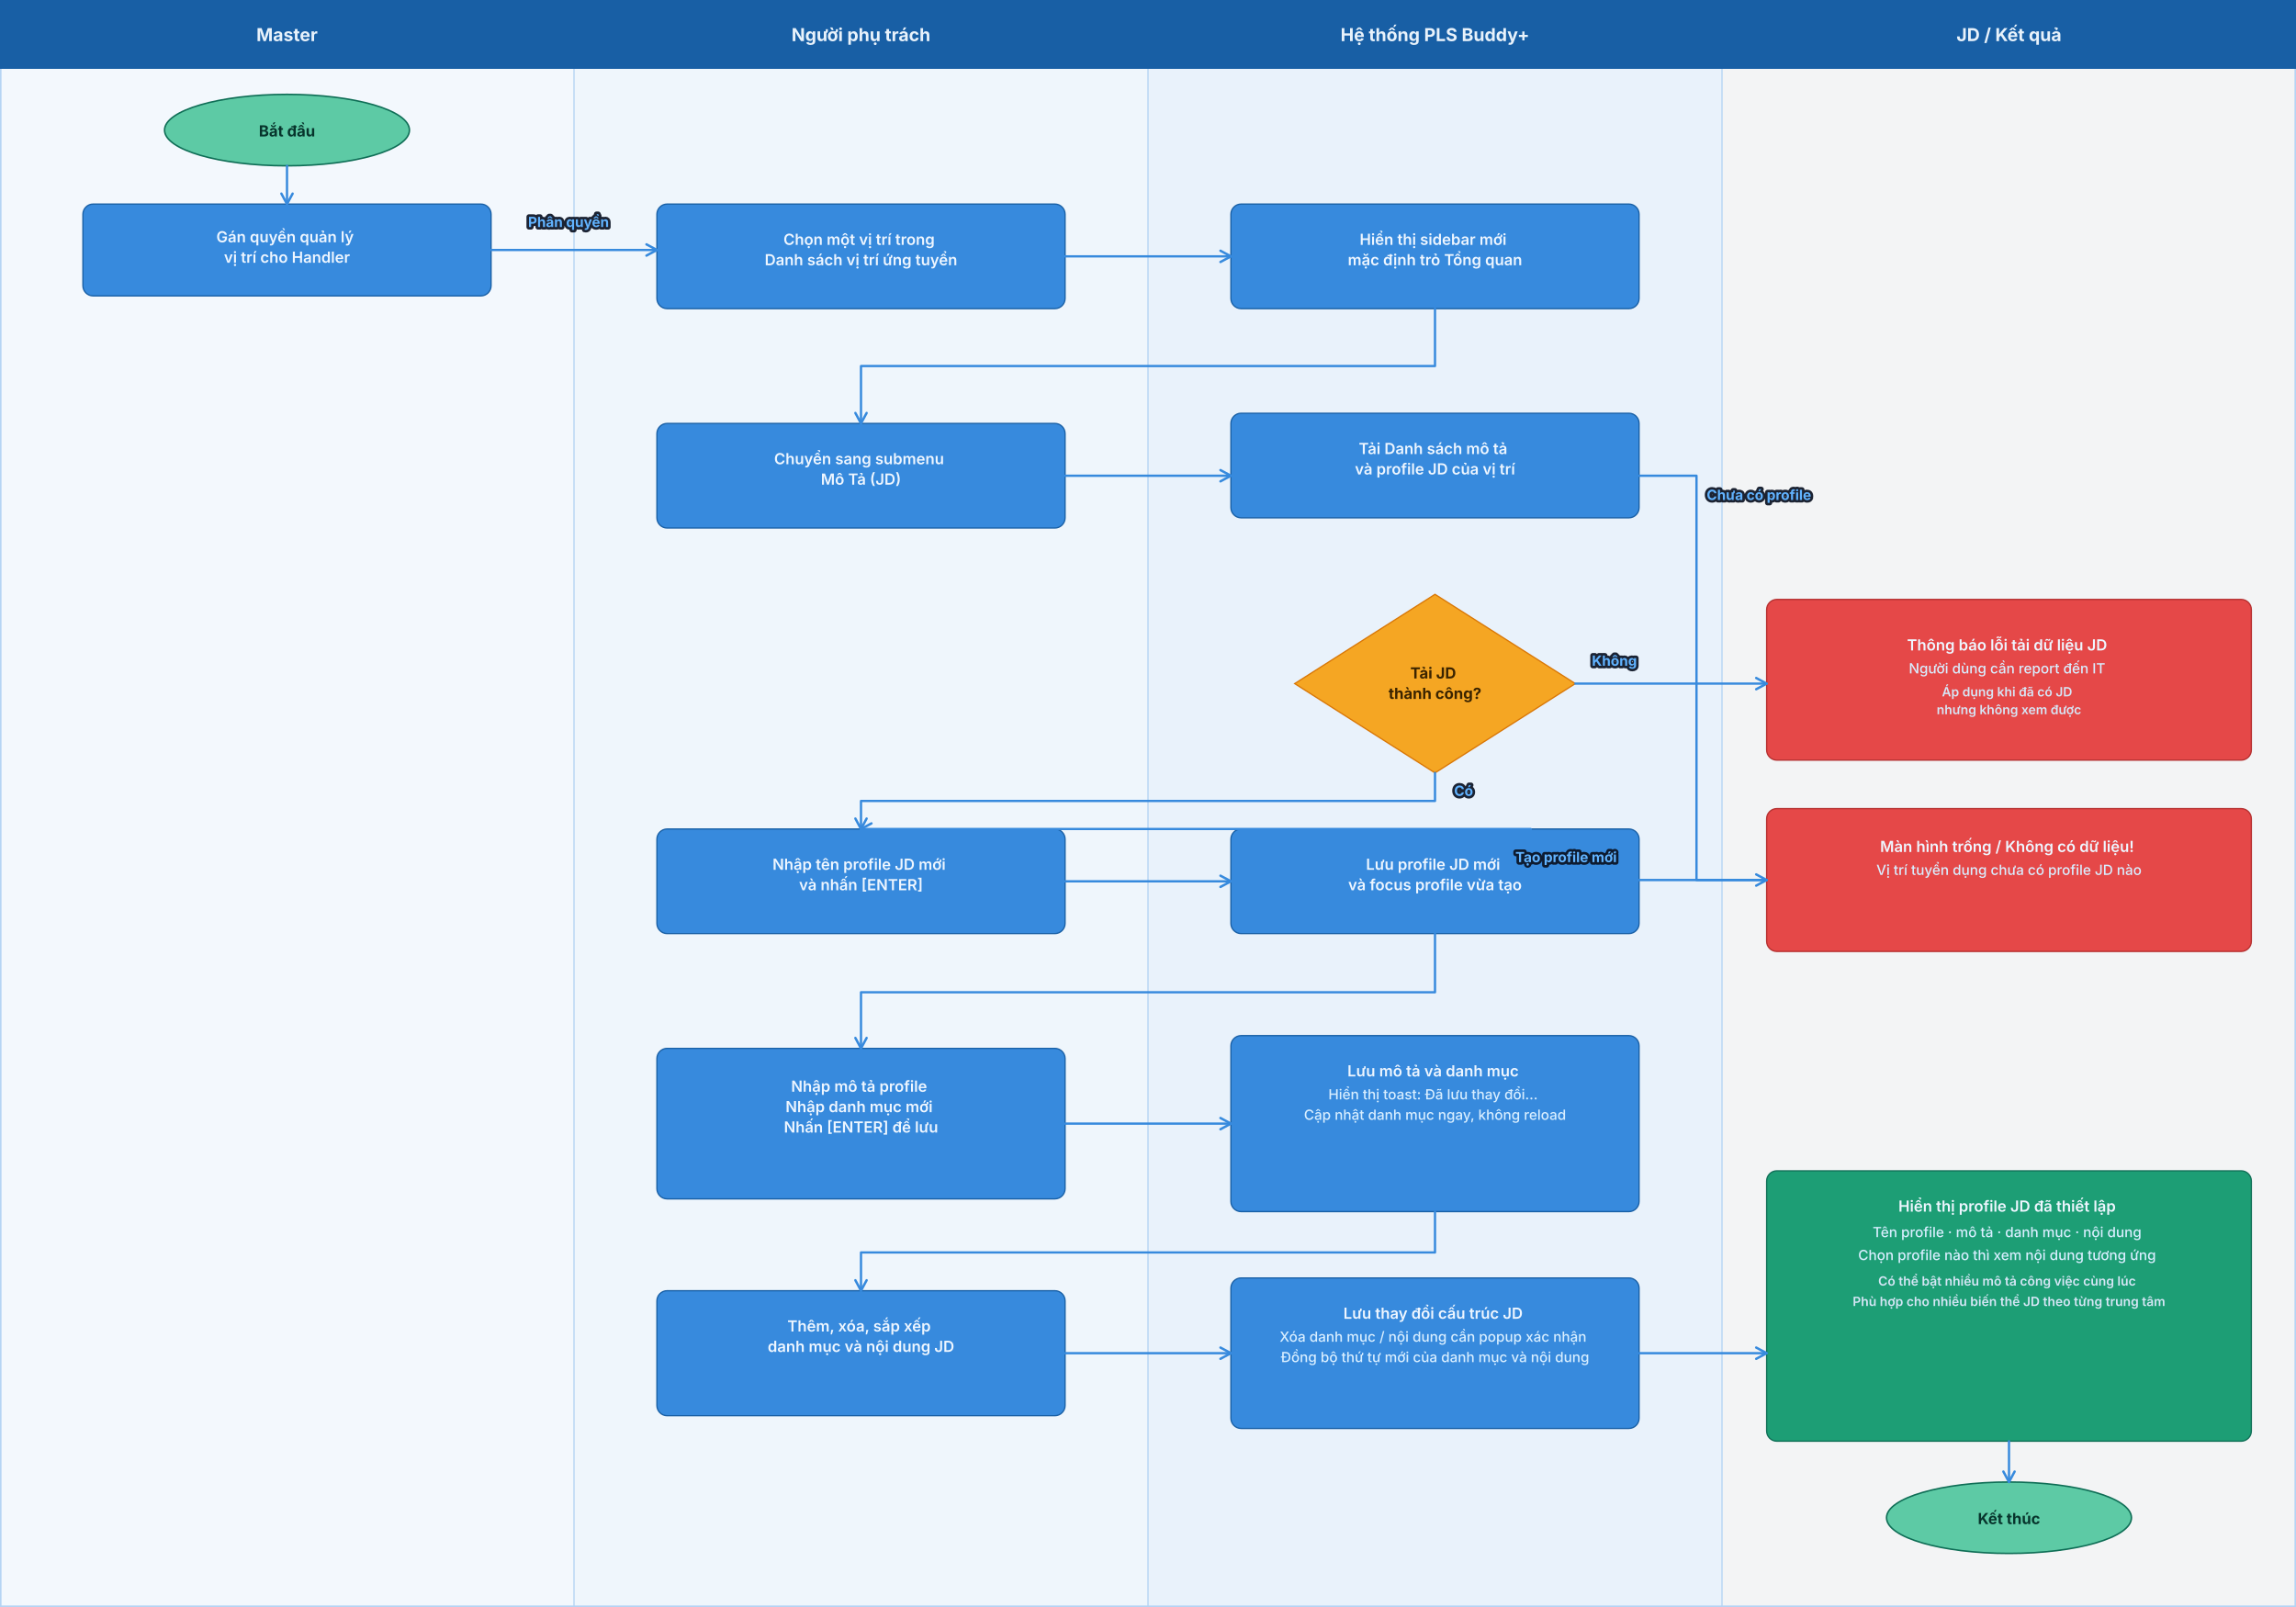
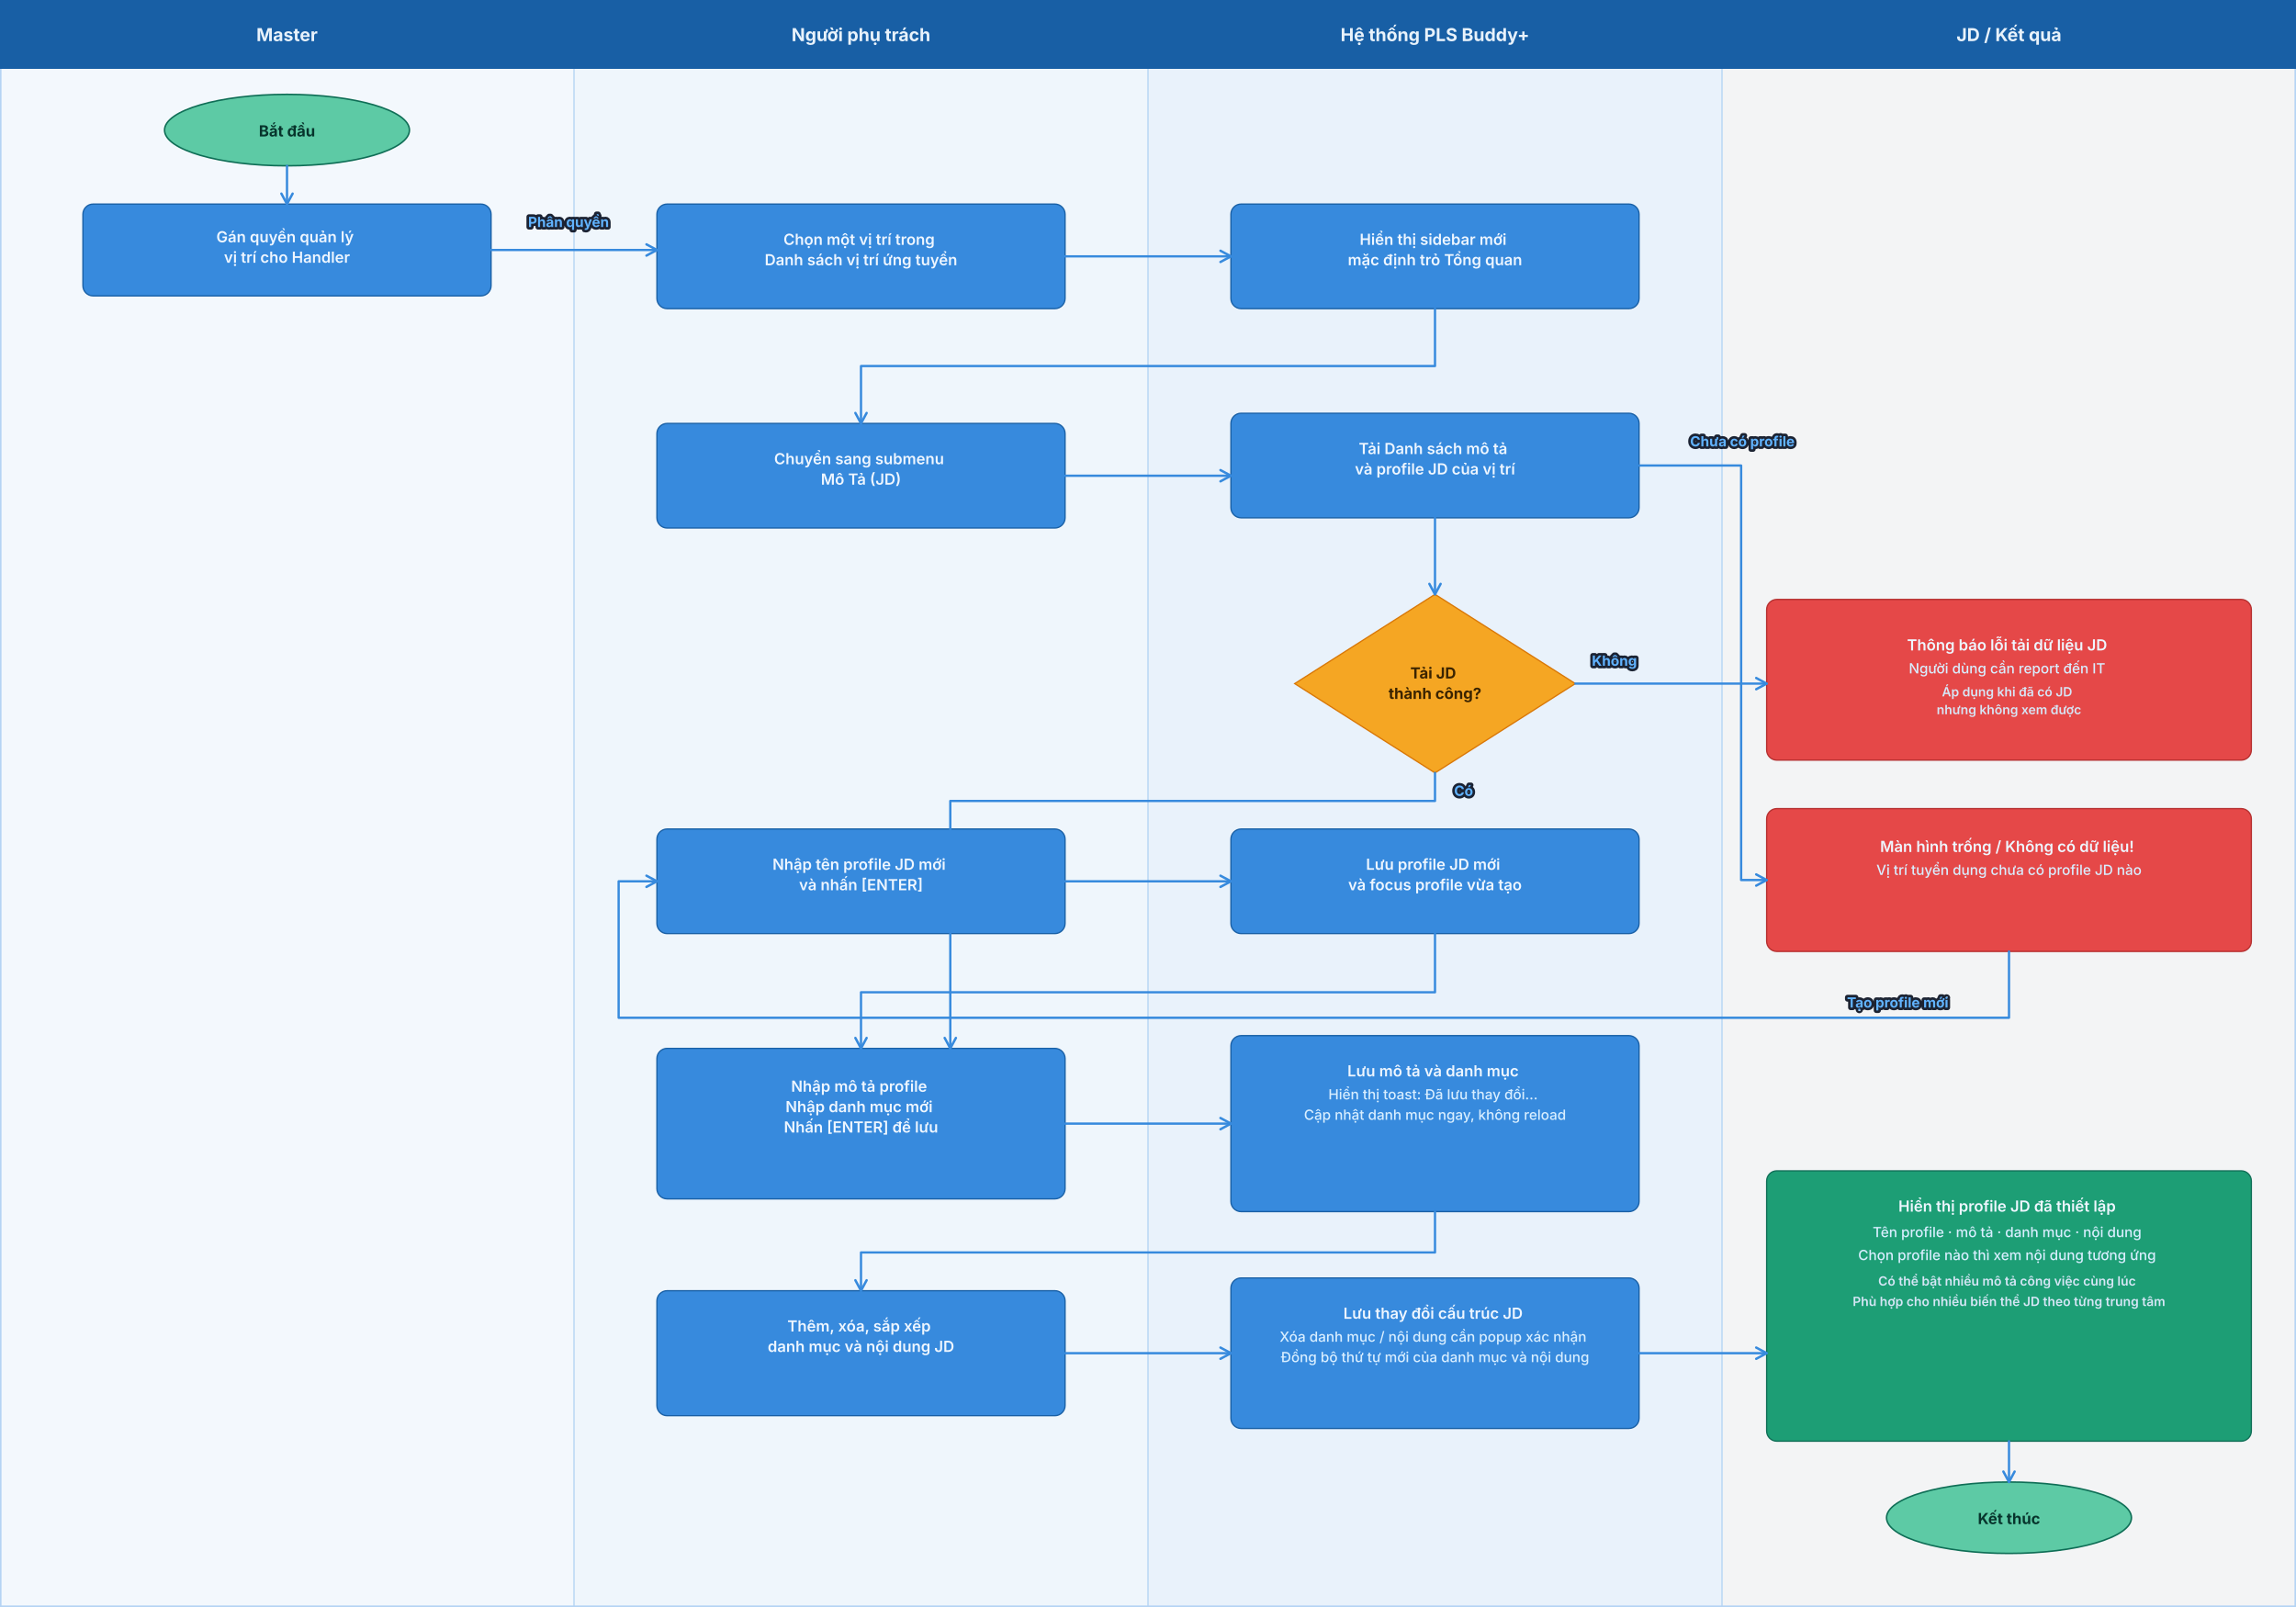
<svg xmlns="http://www.w3.org/2000/svg" width="1800" height="1260" viewBox="0 0 1800 1260" preserveAspectRatio="xMidYMid meet" role="img" aria-label="Swimlane chart thiết lập mô tả vị trí tuyển dụng JD">
  <defs>
    <style>
      .outer-border { fill: none; stroke: #b5d4f4; stroke-width: 1.2; }
      .divider { stroke: #b5d4f4; stroke-width: 1; }
      .lane-head { fill: #185fa5; }
      .lane-title {
        fill: #e8f2fb;
        font-family: "SF Pro Text", "Inter", "Segoe UI", sans-serif;
        font-size: 14px;
        font-weight: 700;
        text-anchor: middle;
        dominant-baseline: middle;
      }
      .lane-master { fill: #378add; opacity: 0.06; }
      .lane-handler { fill: #378add; opacity: 0.08; }
      .lane-system { fill: #378add; opacity: 0.11; }
      .lane-result { fill: #6b7280; opacity: 0.08; }
      .task { fill: #378add; stroke: #185fa5; stroke-width: 1; }
      .decision { fill: #f5a623; stroke: #d97706; stroke-width: 1; }
      .result-ok { fill: #1d9e75; stroke: #0f6e56; stroke-width: 1; }
      .result-error { fill: #e54848; stroke: #b52f2f; stroke-width: 1; }
      .start-end { fill: #5dcaa5; stroke: #0f6e56; stroke-width: 1.2; }
      .text-light {
        fill: #eef6ff;
        font-family: "SF Pro Text", "Inter", "Segoe UI", sans-serif;
        font-size: 12px;
        font-weight: 600;
        text-anchor: middle;
      }
      .text-dark {
        fill: #07342c;
        font-family: "SF Pro Text", "Inter", "Segoe UI", sans-serif;
        font-size: 12px;
        font-weight: 700;
        text-anchor: middle;
      }
      .decision-text {
        fill: #3b2400;
        font-family: "SF Pro Text", "Inter", "Segoe UI", sans-serif;
        font-size: 12px;
        font-weight: 700;
        text-anchor: middle;
      }
      .subtext {
        fill: #d8eeff;
        font-family: "SF Pro Text", "Inter", "Segoe UI", sans-serif;
        font-size: 11px;
        font-weight: 500;
        text-anchor: middle;
      }
      .meta-text {
        fill: #d6e6f6;
        font-family: "SF Pro Text", "Inter", "Segoe UI", sans-serif;
        font-size: 10px;
        font-weight: 600;
        text-anchor: middle;
      }
      .line {
        fill: none;
        stroke: #378add;
        stroke-width: 1.8;
        stroke-linecap: round;
        stroke-linejoin: round;
        marker-end: url(#arrow);
      }
      .line-label {
        fill: #61b3ff;
        font-family: "SF Pro Text", "Inter", "Segoe UI", sans-serif;
        font-size: 11px;
        font-weight: 700;
        paint-order: stroke;
        stroke: rgba(10, 18, 34, 0.92);
        stroke-width: 4px;
        stroke-linejoin: round;
      }
    </style>
    <marker id="arrow" viewBox="0 0 10 10" refX="8" refY="5" markerWidth="7" markerHeight="7" orient="auto-start-reverse">
      <path d="M1.5 1.5L8 5L1.5 8.5" fill="none" stroke="#378add" stroke-width="1.5" stroke-linecap="round" stroke-linejoin="round" />
    </marker>
  </defs>
  <rect class="lane-master" x="0" y="54" width="450" height="1206" />
  <rect class="lane-handler" x="450" y="54" width="450" height="1206" />
  <rect class="lane-system" x="900" y="54" width="450" height="1206" />
  <rect class="lane-result" x="1350" y="54" width="450" height="1206" />
  <rect class="outer-border" x="0.6" y="0.6" width="1798.8" height="1258.8" />
  <line class="divider" x1="450" y1="0" x2="450" y2="1260" />
  <line class="divider" x1="900" y1="0" x2="900" y2="1260" />
  <line class="divider" x1="1350" y1="0" x2="1350" y2="1260" />
  <rect class="lane-head" x="0" y="0" width="450" height="54" />
  <rect class="lane-head" x="450" y="0" width="450" height="54" />
  <rect class="lane-head" x="900" y="0" width="450" height="54" />
  <rect class="lane-head" x="1350" y="0" width="450" height="54" />
  <text class="lane-title" x="225" y="27">Master</text>
  <text class="lane-title" x="675" y="27">Người phụ trách</text>
  <text class="lane-title" x="1125" y="27">Hệ thống PLS Buddy+</text>
  <text class="lane-title" x="1575" y="27">JD / Kết quả</text>
  <ellipse class="start-end" cx="225" cy="102" rx="96" ry="28" />
  <text class="text-dark" x="225" y="107">Bắt đầu</text>
  <rect class="task" x="65" y="160" width="320" height="72" rx="8" />
  <text class="text-light" x="225" y="190">
    <tspan x="225" dy="0">Gán quyền quản lý</tspan>
    <tspan x="225" dy="16">vị trí cho Handler</tspan>
  </text>
  <rect class="task" x="515" y="160" width="320" height="82" rx="8" />
  <text class="text-light" x="675" y="192">
    <tspan x="675" dy="0">Chọn một vị trí trong</tspan>
    <tspan x="675" dy="16">Danh sách vị trí ứng tuyển</tspan>
  </text>
  <rect class="task" x="965" y="160" width="320" height="82" rx="8" />
  <text class="text-light" x="1125" y="192">
    <tspan x="1125" dy="0">Hiển thị sidebar mới</tspan>
    <tspan x="1125" dy="16">mặc định trỏ Tổng quan</tspan>
  </text>
  <rect class="task" x="515" y="332" width="320" height="82" rx="8" />
  <text class="text-light" x="675" y="364">
    <tspan x="675" dy="0">Chuyển sang submenu</tspan>
    <tspan x="675" dy="16">Mô Tả (JD)</tspan>
  </text>
  <rect class="task" x="965" y="324" width="320" height="82" rx="8" />
  <text class="text-light" x="1125" y="356">
    <tspan x="1125" dy="0">Tải Danh sách mô tả</tspan>
    <tspan x="1125" dy="16">và profile JD của vị trí</tspan>
  </text>
  <polygon class="decision" points="1125,466 1235,536 1125,606 1015,536" />
  <text class="decision-text" x="1125" y="532">
    <tspan x="1125" dy="0">Tải JD</tspan>
    <tspan x="1125" dy="16">thành công?</tspan>
  </text>
  <rect class="result-error" x="1385" y="470" width="380" height="126" rx="8" />
  <text class="text-light" x="1575" y="510">
    <tspan x="1575" dy="0">Thông báo lỗi tải dữ liệu JD</tspan>
    <tspan class="subtext" x="1575" dy="18">Người dùng cần report đến IT</tspan>
    <tspan class="meta-text" x="1575" dy="18">Áp dụng khi đã có JD</tspan>
    <tspan class="meta-text" x="1575" dy="14">nhưng không xem được</tspan>
  </text>
  <rect class="result-error" x="1385" y="634" width="380" height="112" rx="8" />
  <text class="text-light" x="1575" y="668">
    <tspan x="1575" dy="0">Màn hình trống / Không có dữ liệu!</tspan>
    <tspan class="subtext" x="1575" dy="18">Vị trí tuyển dụng chưa có profile JD nào</tspan>
  </text>
  <rect class="task" x="515" y="650" width="320" height="82" rx="8" />
  <text class="text-light" x="675" y="682">
    <tspan x="675" dy="0">Nhập tên profile JD mới</tspan>
    <tspan x="675" dy="16">và nhấn [ENTER]</tspan>
  </text>
  <rect class="task" x="965" y="650" width="320" height="82" rx="8" />
  <text class="text-light" x="1125" y="682">
    <tspan x="1125" dy="0">Lưu profile JD mới</tspan>
    <tspan x="1125" dy="16">và focus profile vừa tạo</tspan>
  </text>
  <rect class="task" x="515" y="822" width="320" height="118" rx="8" />
  <text class="text-light" x="675" y="856">
    <tspan x="675" dy="0">Nhập mô tả profile</tspan>
    <tspan x="675" dy="16">Nhập danh mục mới</tspan>
    <tspan x="675" dy="16">Nhấn [ENTER] để lưu</tspan>
  </text>
  <rect class="task" x="965" y="812" width="320" height="138" rx="8" />
  <text class="text-light" x="1125" y="844">
    <tspan x="1125" dy="0">Lưu mô tả và danh mục</tspan>
    <tspan class="subtext" x="1125" dy="18">Hiển thị toast: Đã lưu thay đổi...</tspan>
    <tspan class="subtext" x="1125" dy="16">Cập nhật danh mục ngay, không reload</tspan>
  </text>
  <rect class="task" x="515" y="1012" width="320" height="98" rx="8" />
  <text class="text-light" x="675" y="1044">
    <tspan x="675" dy="0">Thêm, xóa, sắp xếp</tspan>
    <tspan x="675" dy="16">danh mục và nội dung JD</tspan>
  </text>
  <rect class="task" x="965" y="1002" width="320" height="118" rx="8" />
  <text class="text-light" x="1125" y="1034">
    <tspan x="1125" dy="0">Lưu thay đổi cấu trúc JD</tspan>
    <tspan class="subtext" x="1125" dy="18">Xóa danh mục / nội dung cần popup xác nhận</tspan>
    <tspan class="subtext" x="1125" dy="16">Đồng bộ thứ tự mới của danh mục và nội dung</tspan>
  </text>
  <rect class="result-ok" x="1385" y="918" width="380" height="212" rx="8" />
  <text class="text-light" x="1575" y="950">
    <tspan x="1575" dy="0">Hiển thị profile JD đã thiết lập</tspan>
    <tspan class="subtext" x="1575" dy="20">Tên profile · mô tả · danh mục · nội dung</tspan>
    <tspan class="subtext" x="1575" dy="18">Chọn profile nào thì xem nội dung tương ứng</tspan>
    <tspan class="meta-text" x="1575" dy="20">Có thể bật nhiều mô tả công việc cùng lúc</tspan>
    <tspan class="meta-text" x="1575" dy="16">Phù hợp cho nhiều biến thể JD theo từng trung tâm</tspan>
  </text>
  <ellipse class="start-end" cx="1575" cy="1190" rx="96" ry="28" />
  <text class="text-dark" x="1575" y="1195">Kết thúc</text>
  <line class="line" x1="225" y1="130" x2="225" y2="160" />
  <line class="line" x1="385" y1="196" x2="515" y2="196" />
  <line class="line" x1="835" y1="201" x2="965" y2="201" />
  <path class="line" d="M1125 242 V287 H675 V332" />
  <line class="line" x1="835" y1="373" x2="965" y2="373" />
+   <line class="line" x1="1125" y1="406" x2="1125" y2="466" />
  <line class="line" x1="1235" y1="536" x2="1385" y2="536" />
-   <path class="line" d="M1285 373 H1330 V690 H1385" />
-   <path class="line" d="M1125 606 V628 H675 V650" />
-   <path class="line" d="M1385 690 H1200 V650 H675" />
+   <path class="line" d="M1285 365 H1365 V690 H1385" />
+   <path class="line" d="M1125 606 V628 H745 V822" />
+   <path class="line" d="M1575 746 V798 H485 V691 H515" />
  <line class="line" x1="835" y1="691" x2="965" y2="691" />
  <path class="line" d="M1125 732 V778 H675 V822" />
  <line class="line" x1="835" y1="881" x2="965" y2="881" />
  <path class="line" d="M1125 950 V982 H675 V1012" />
  <line class="line" x1="835" y1="1061" x2="965" y2="1061" />
  <line class="line" x1="1285" y1="1061" x2="1385" y2="1061" />
  <line class="line" x1="1575" y1="1130" x2="1575" y2="1162" />
  <text class="line-label" x="414" y="178">Phân quyền</text>
  <text class="line-label" x="1248" y="522">Không</text>
-   <text class="line-label" x="1338" y="392">Chưa có profile</text>
-   <text class="line-label" x="1188" y="676">Tạo profile mới</text>
+   <text class="line-label" x="1325" y="350">Chưa có profile</text>
+   <text class="line-label" x="1448" y="790">Tạo profile mới</text>
  <text class="line-label" x="1140" y="624">Có</text>
</svg>
